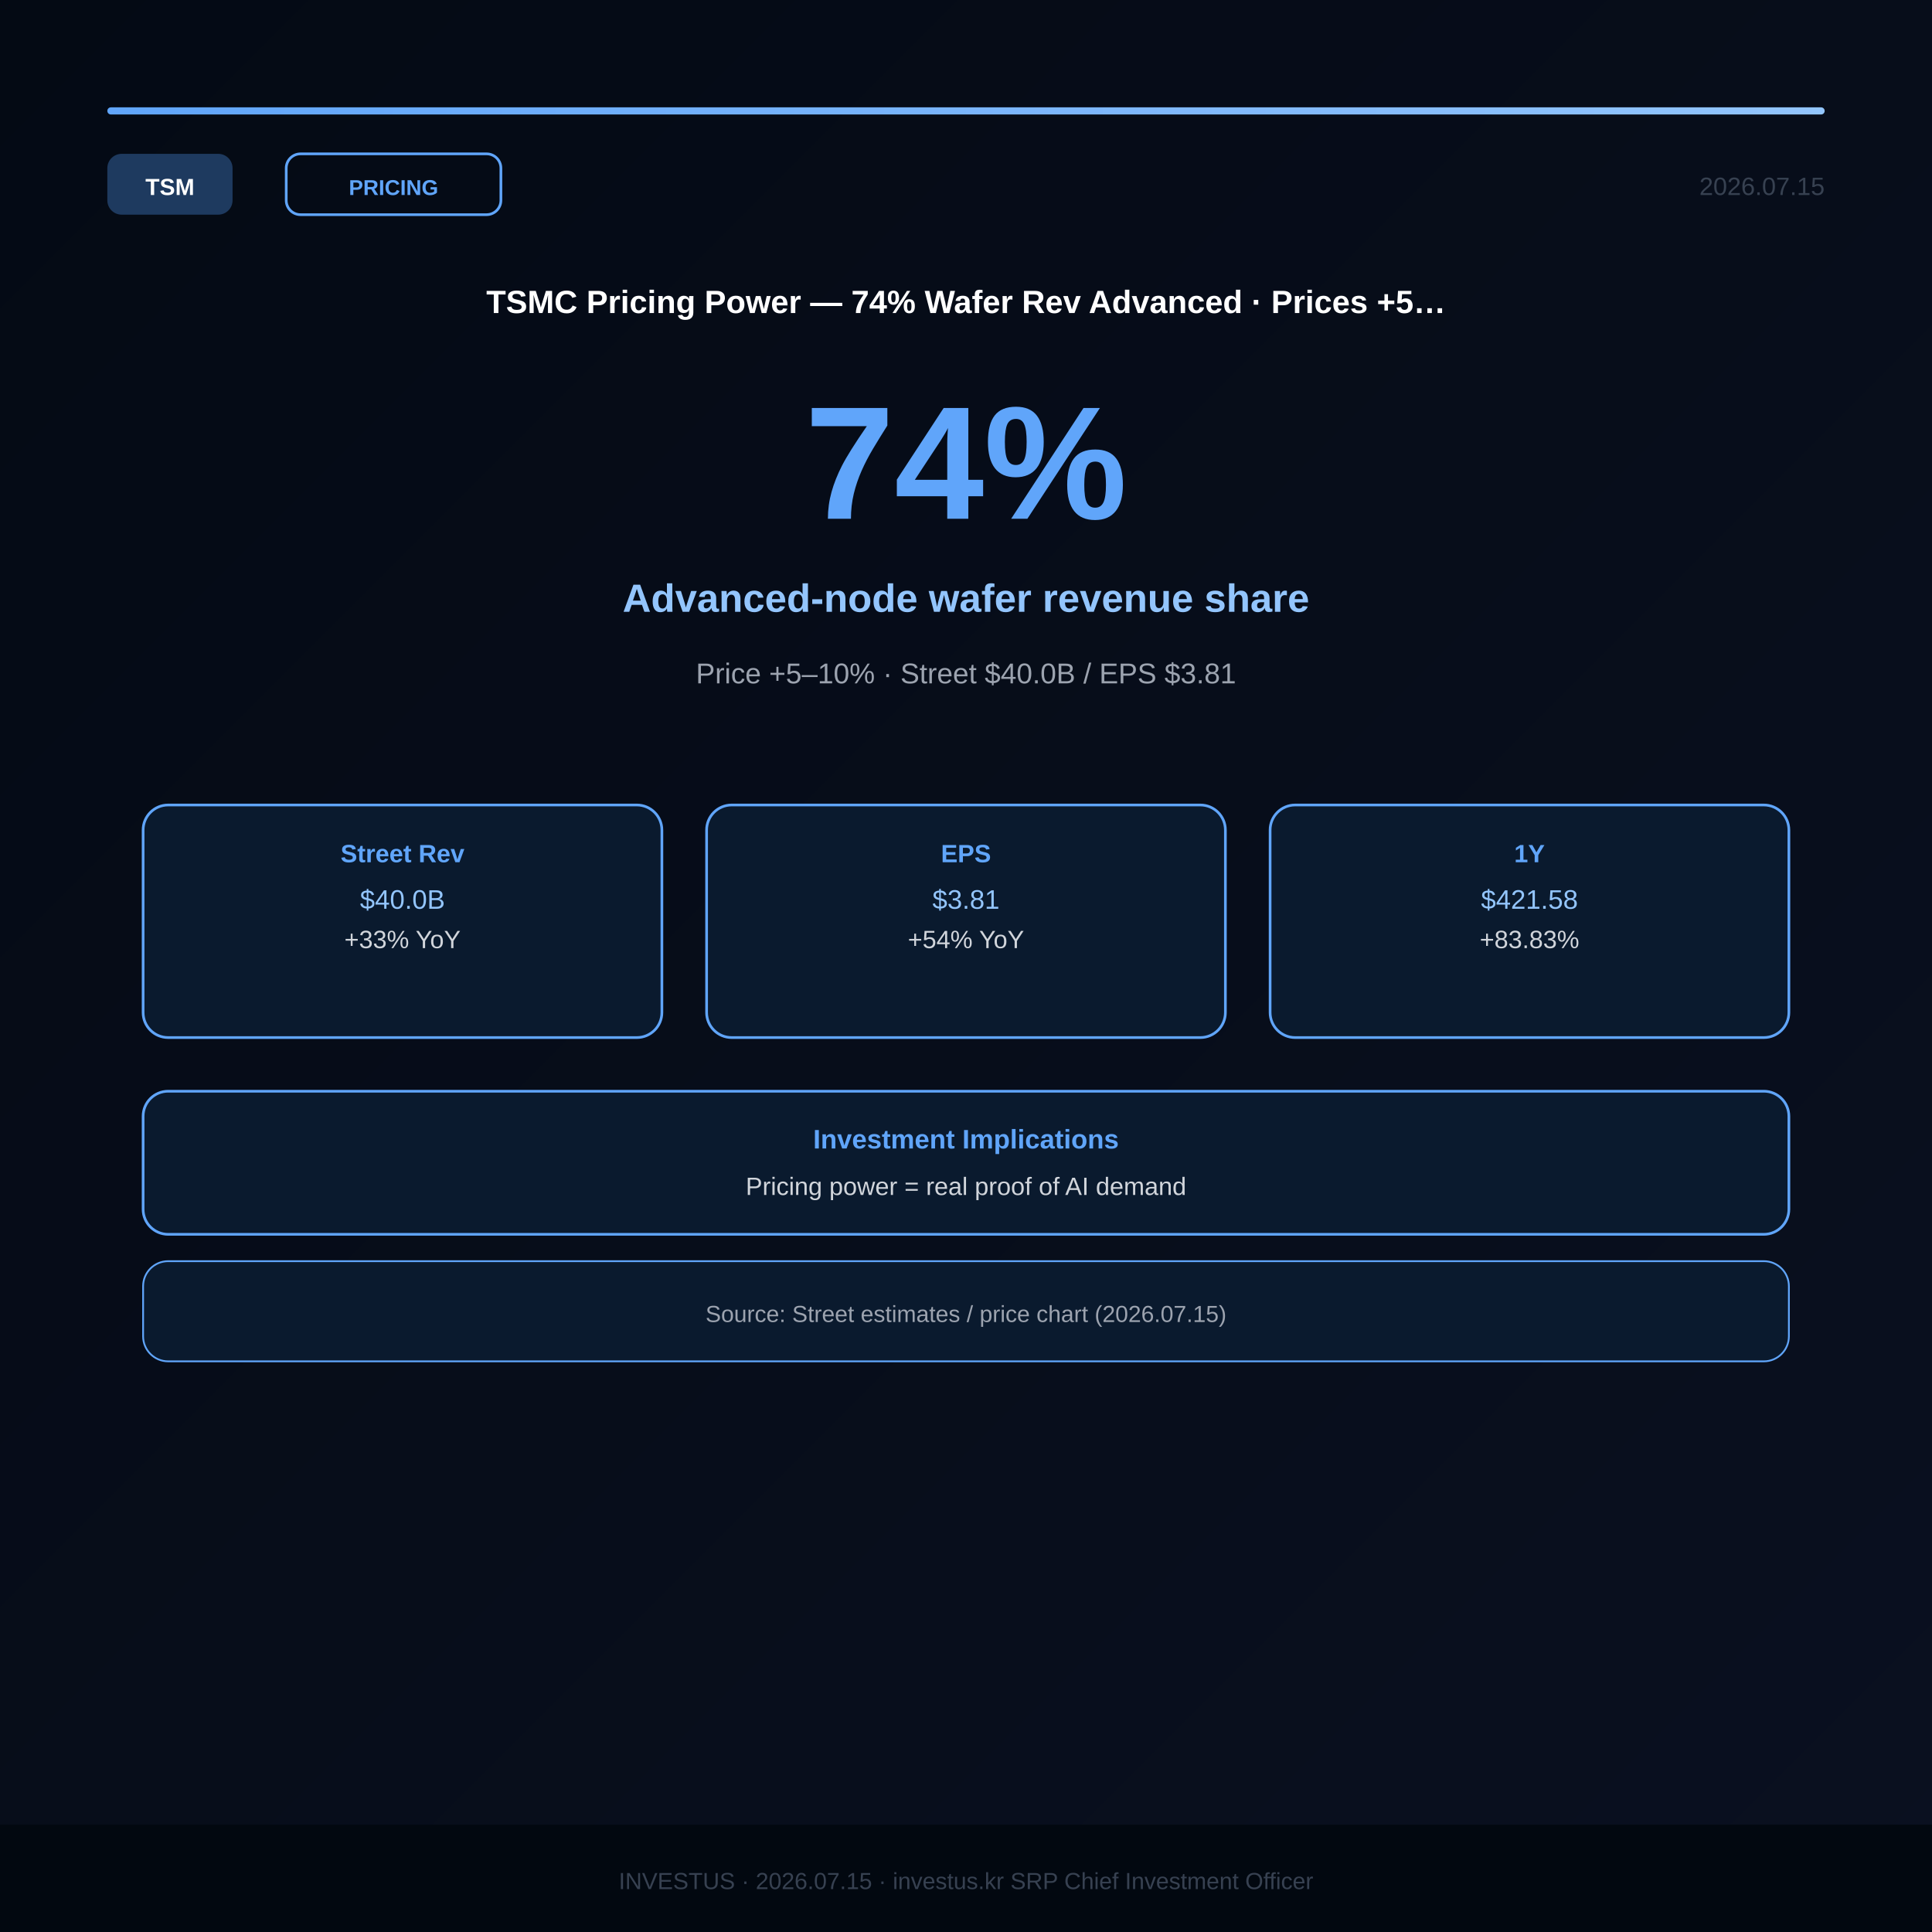
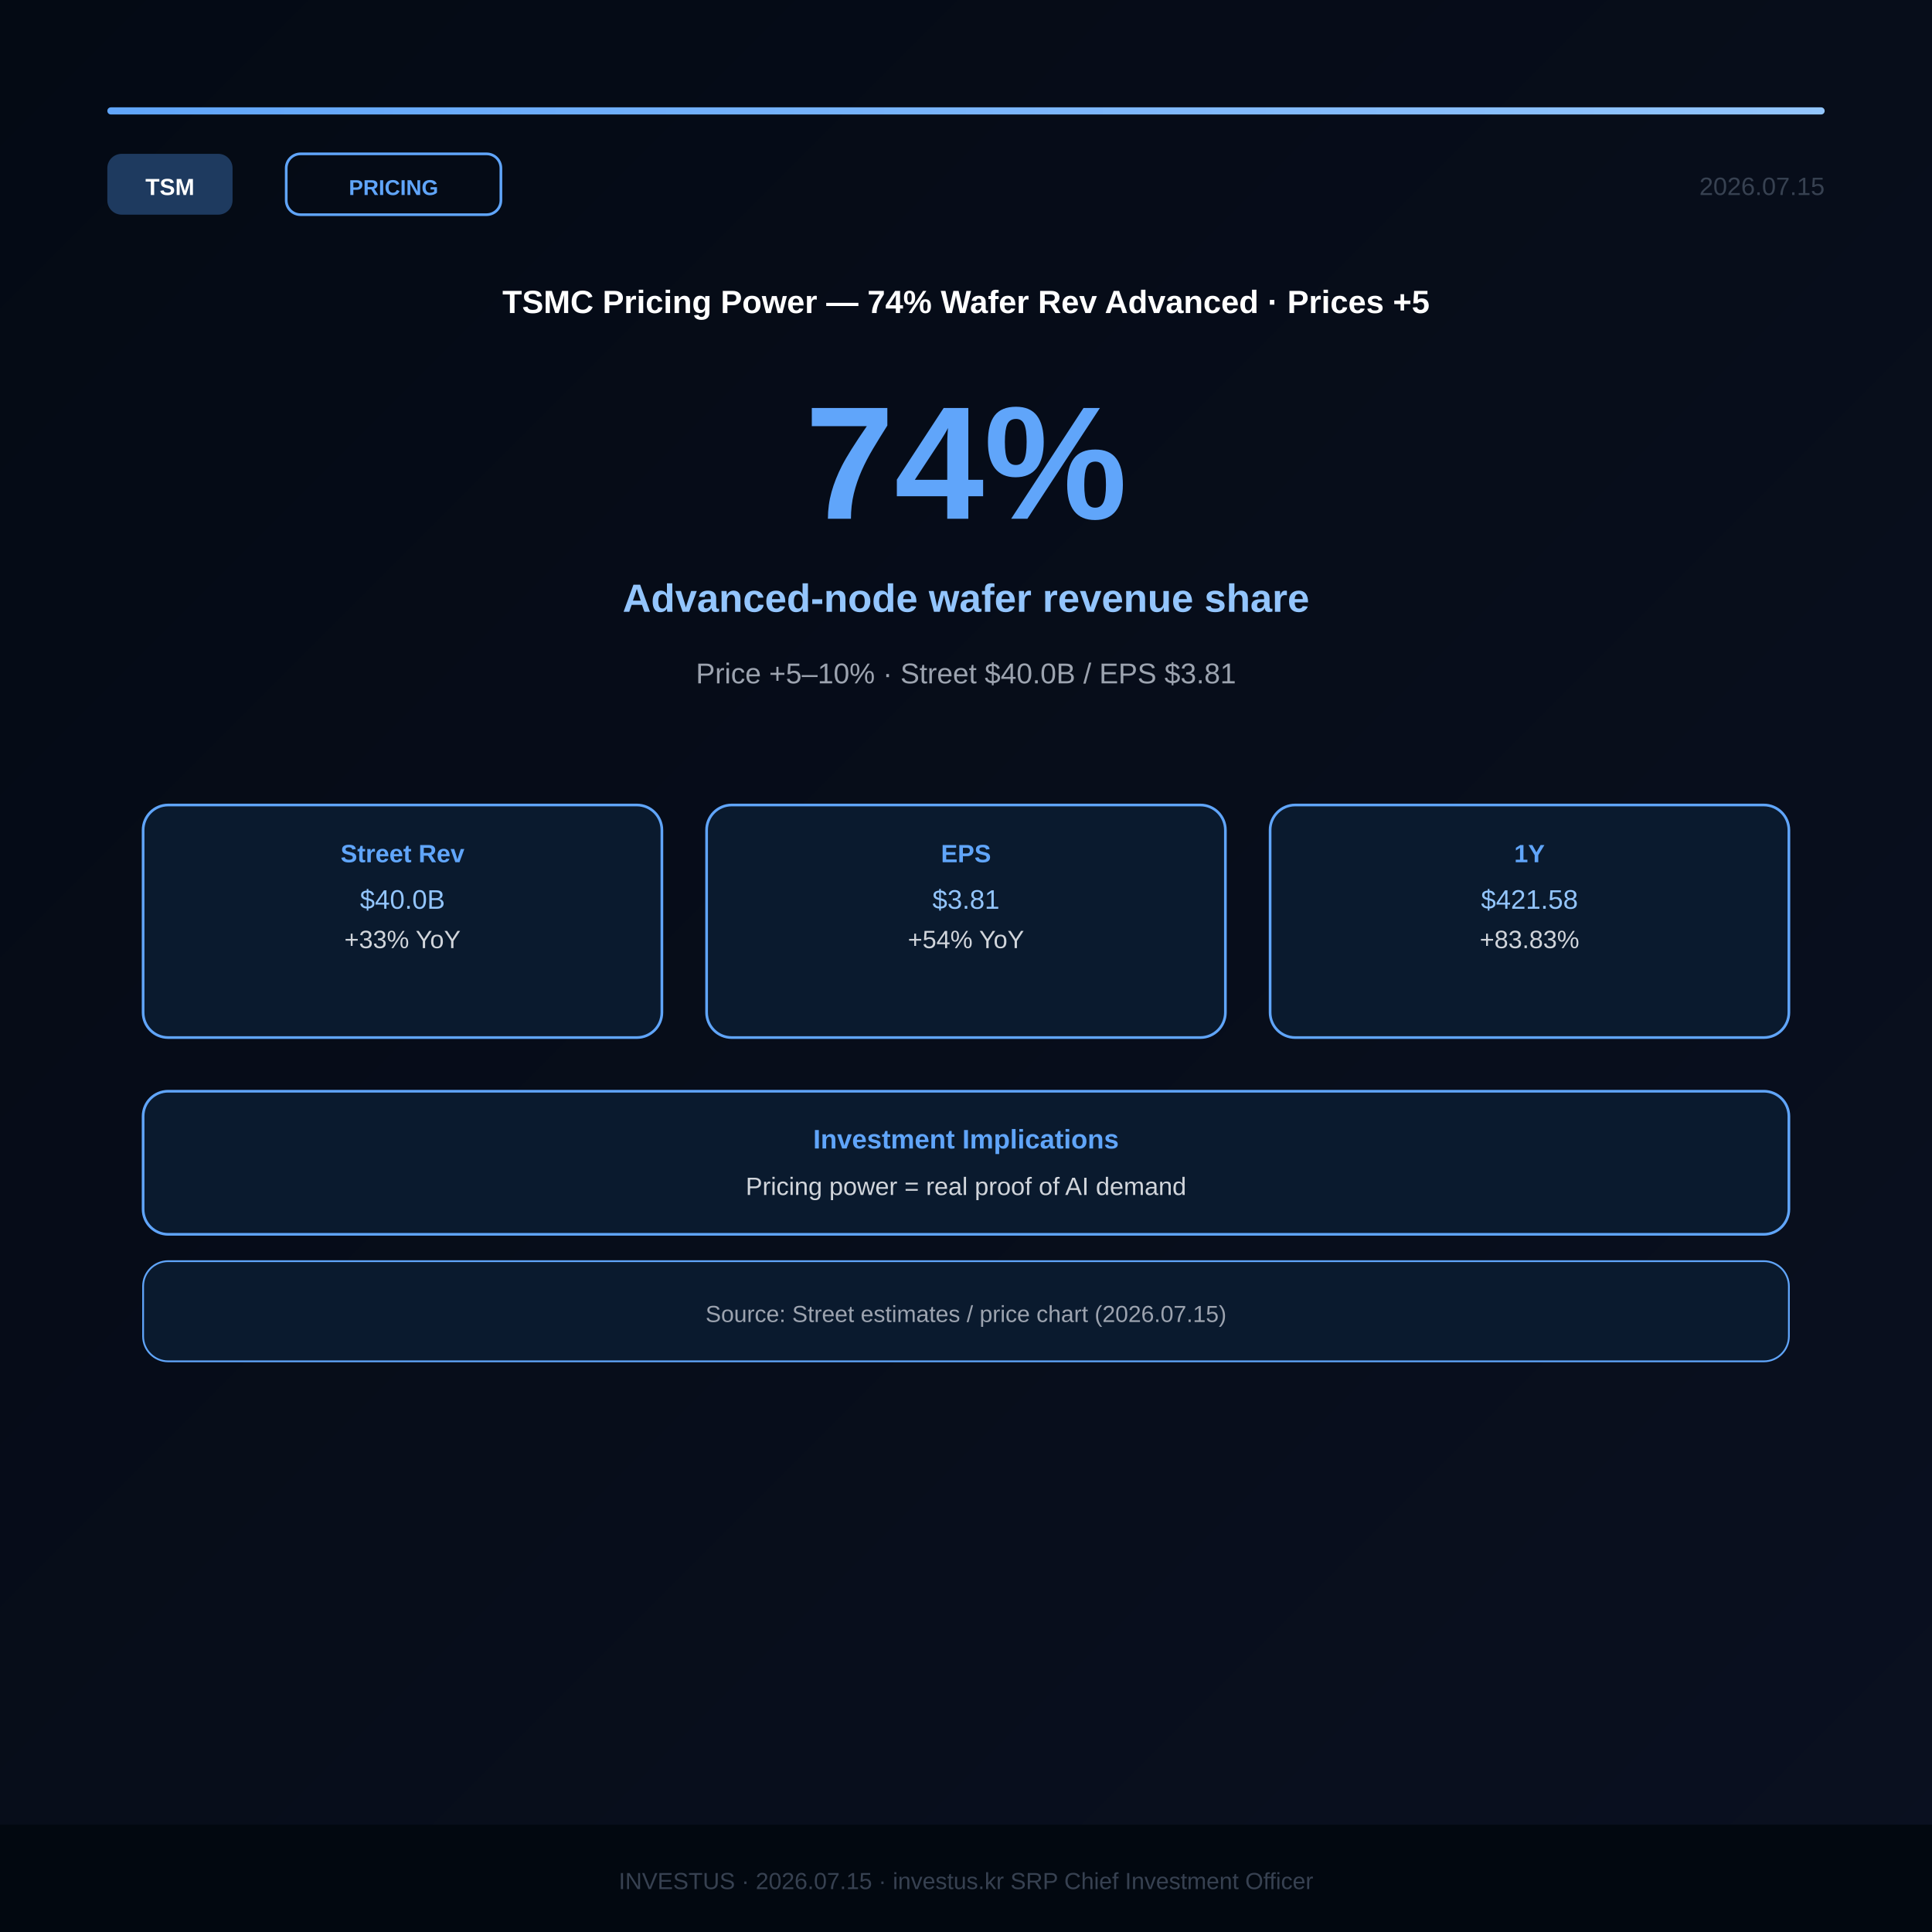
<svg xmlns="http://www.w3.org/2000/svg" viewBox="0 0 1080 1080" width="1080" height="1080">
  <defs>
    <linearGradient id="bg" x1="0%" y1="0%" x2="100%" y2="100%">
      <stop offset="0%" style="stop-color:#040a14" />
      <stop offset="100%" style="stop-color:#0a1020" />
    </linearGradient>
    <linearGradient id="grad" x1="0%" y1="0%" x2="100%" y2="0%">
      <stop offset="0%" style="stop-color:#60a5fa" />
      <stop offset="100%" style="stop-color:#93c5fd" />
    </linearGradient>
  </defs>
  <rect width="1080" height="1080" fill="url(#bg)" />
  <rect x="60" y="60" width="960" height="4" fill="url(#grad)" rx="2" />
  <rect x="60" y="86" width="70" height="34" rx="8" fill="#1e3a5f" />
  <text x="95.0" y="109" font-family="Arial Black, Arial" font-weight="900" font-size="13" fill="#ffffff" text-anchor="middle">TSM</text>
  <rect x="160" y="86" width="120" height="34" rx="8" fill="none" stroke="#60a5fa" stroke-width="1.5" />
  <text x="220.0" y="109" font-family="Arial, sans-serif" font-weight="700" font-size="12" fill="#60a5fa" text-anchor="middle">PRICING</text>
  <text x="1020" y="109" font-family="Arial, sans-serif" font-size="14" fill="#374151" text-anchor="end">2026.07.15</text>
-   <text x="540" y="175" font-family="Arial Black, Arial" font-weight="900" font-size="18" fill="#ffffff" text-anchor="middle">TSMC Pricing Power — 74% Wafer Rev Advanced · Prices +5…</text>
+   <text x="540" y="175" font-family="Arial Black, Arial" font-weight="900" font-size="18" fill="#ffffff" text-anchor="middle">TSMC Pricing Power — 74% Wafer Rev Advanced · Prices +5</text>
  <text x="540" y="290" font-family="Arial Black, Arial" font-weight="900" font-size="90" fill="#60a5fa" text-anchor="middle">74%</text>
  <text x="540" y="342" font-family="Arial Black, Arial" font-weight="900" font-size="22" fill="#93c5fd" text-anchor="middle">Advanced-node wafer revenue share</text>
  <text x="540" y="382" font-family="Arial, sans-serif" font-size="16" fill="#9ca3af" text-anchor="middle">Price +5–10% · Street $40.0B / EPS $3.81</text>
  <rect x="80" y="450" width="290" height="130" rx="14" fill="#0a1a2e" stroke="#60a5fa" stroke-width="1.5" />
  <text x="225.0" y="482" font-family="Arial Black, Arial" font-weight="900" font-size="14" fill="#60a5fa" text-anchor="middle">Street Rev</text>
  <text x="225.0" y="508" font-family="Arial, sans-serif" font-size="15" fill="#93c5fd" text-anchor="middle">$40.0B</text>
  <text x="225.0" y="530" font-family="Arial, sans-serif" font-size="14" fill="#d1d5db" text-anchor="middle">+33% YoY</text>
  <rect x="395" y="450" width="290" height="130" rx="14" fill="#0a1a2e" stroke="#60a5fa" stroke-width="1.5" />
  <text x="540.0" y="482" font-family="Arial Black, Arial" font-weight="900" font-size="14" fill="#60a5fa" text-anchor="middle">EPS</text>
  <text x="540.0" y="508" font-family="Arial, sans-serif" font-size="15" fill="#93c5fd" text-anchor="middle">$3.81</text>
  <text x="540.0" y="530" font-family="Arial, sans-serif" font-size="14" fill="#d1d5db" text-anchor="middle">+54% YoY</text>
  <rect x="710" y="450" width="290" height="130" rx="14" fill="#0a1a2e" stroke="#60a5fa" stroke-width="1.5" />
  <text x="855.0" y="482" font-family="Arial Black, Arial" font-weight="900" font-size="14" fill="#60a5fa" text-anchor="middle">1Y</text>
  <text x="855.0" y="508" font-family="Arial, sans-serif" font-size="15" fill="#93c5fd" text-anchor="middle">$421.58</text>
  <text x="855.0" y="530" font-family="Arial, sans-serif" font-size="14" fill="#d1d5db" text-anchor="middle">+83.83%</text>
  <rect x="80" y="610" width="920" height="80" rx="14" fill="#0a1a2e" stroke="#60a5fa" stroke-width="1.5" />
  <text x="540" y="642" font-family="Arial Black, Arial" font-weight="900" font-size="15" fill="#60a5fa" text-anchor="middle">Investment Implications</text>
  <text x="540" y="668" font-family="Arial, sans-serif" font-size="14" fill="#d1d5db" text-anchor="middle">Pricing power = real proof of AI demand</text>
  <rect x="80" y="705" width="920" height="56" rx="14" fill="#0a1a2e" stroke="#60a5fa" stroke-width="1" />
  <text x="540" y="739" font-family="Arial, sans-serif" font-size="13" fill="#9ca3af" text-anchor="middle">Source: Street estimates / price chart (2026.07.15)</text>
  <rect x="0" y="1020" width="1080" height="60" fill="#020810" />
  <text x="540" y="1056" font-family="Arial, sans-serif" font-size="13" fill="#374151" text-anchor="middle">INVESTUS · 2026.07.15 · investus.kr SRP Chief Investment Officer</text>
</svg>
